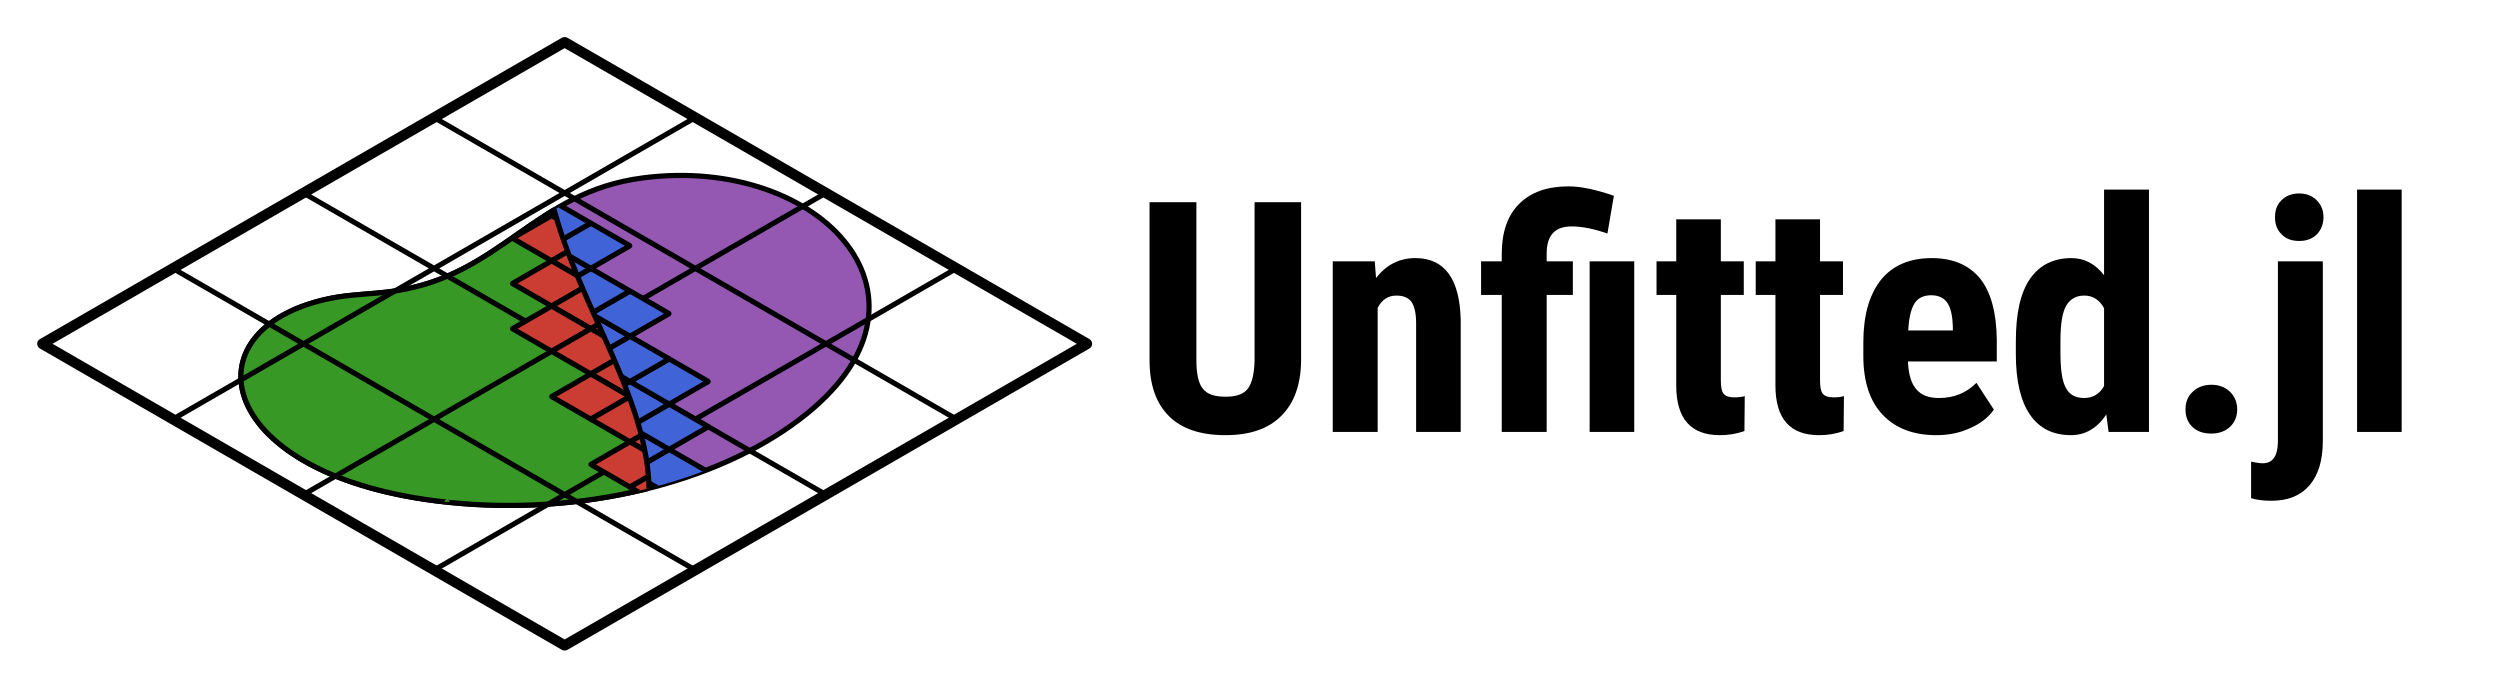
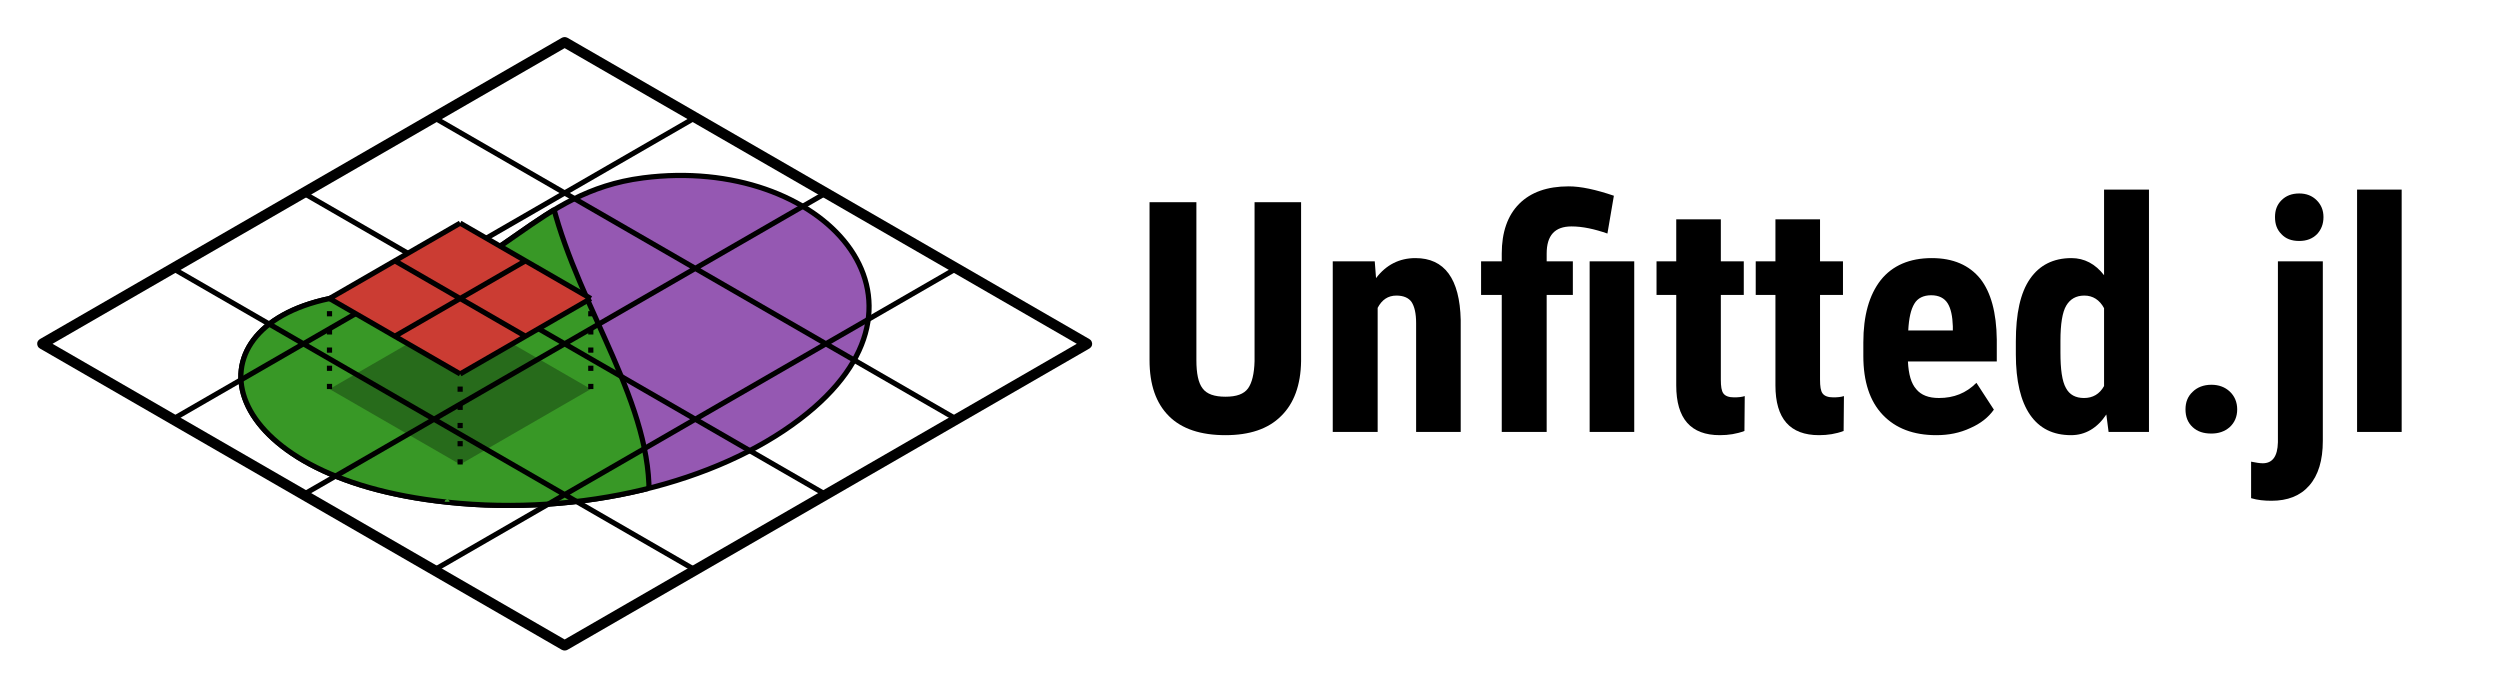
<svg xmlns="http://www.w3.org/2000/svg" xmlns:xlink="http://www.w3.org/1999/xlink" version="1.1" width="191.774pt" height="52.746pt" viewBox="-72 -72 191.774 52.746">
  <defs>
    <path id="g0-46" d="M1.537-1.735C1.537-1.165 1.71-.719 2.082-.372S2.925 .124 3.52 .124C4.065 .124 4.536-.025 4.933-.372C5.304-.719 5.503-1.165 5.503-1.735C5.503-2.28 5.304-2.751 4.933-3.098S4.09-3.619 3.52-3.619C2.925-3.619 2.429-3.421 2.082-3.074C1.71-2.727 1.537-2.28 1.537-1.735Z" />
    <path id="g0-85" d="M12.889-17.624H9.32V-5.428C9.295-4.462 9.122-3.768 8.824-3.346C8.502-2.9 7.932-2.702 7.089-2.702S5.651-2.9 5.329-3.346C5.007-3.768 4.858-4.486 4.858-5.503V-17.624H1.264V-5.503C1.264-3.619 1.76-2.206 2.751-1.215S5.205 .248 7.089 .248C8.923 .248 10.361-.223 11.352-1.215C12.344-2.181 12.864-3.594 12.889-5.428V-17.624Z" />
    <path id="g0-100" d="M.793-6.94V-5.949C.793-3.916 1.165-2.355 1.884-1.314S3.644 .248 5.032 .248C6.122 .248 7.04-.297 7.734-1.339L7.907 0H11.005V-18.59H7.56V-12.022C6.891-12.889 6.048-13.335 5.057-13.335C3.668-13.335 2.603-12.79 1.884-11.749C1.14-10.683 .793-9.072 .793-6.94ZM4.214-6.098V-6.99C4.214-8.279 4.363-9.196 4.66-9.692S5.404-10.46 6.048-10.46S7.213-10.138 7.56-9.493V-3.52C7.213-2.9 6.693-2.603 6.023-2.603C5.379-2.603 4.908-2.851 4.635-3.371C4.338-3.892 4.214-4.809 4.214-6.098Z" />
    <path id="g0-101" d="M6.544 .248C7.486 .248 8.353 .074 9.146-.297C9.94-.644 10.534-1.115 10.956-1.71L9.617-3.768C8.824-2.974 7.882-2.603 6.742-2.603C5.949-2.603 5.379-2.826 5.007-3.272C4.61-3.718 4.412-4.412 4.363-5.404H11.179V-7.089C11.154-9.146 10.733-10.708 9.915-11.749C9.072-12.79 7.833-13.335 6.197-13.335C4.486-13.335 3.173-12.765 2.28-11.65C1.388-10.51 .942-8.923 .942-6.866V-5.825C.942-3.867 1.438-2.355 2.429-1.314S4.784 .248 6.544 .248ZM4.387-7.783C4.437-8.725 4.586-9.394 4.858-9.84C5.106-10.262 5.552-10.485 6.147-10.485S7.163-10.262 7.411-9.865S7.783-8.874 7.808-8.105V-7.783H4.387Z" />
    <path id="g0-106" d="M4.858-13.088H1.413V.793C1.388 1.884 .991 2.404 .248 2.404C.025 2.404-.273 2.355-.644 2.28V5.081C-.149 5.23 .372 5.28 .917 5.28C2.156 5.28 3.123 4.908 3.817 4.115S4.858 2.181 4.858 .694V-13.088ZM1.19-16.483C1.19-15.938 1.339-15.517 1.686-15.17C2.008-14.823 2.454-14.649 3.049-14.649C3.619-14.649 4.065-14.823 4.412-15.17C4.734-15.517 4.908-15.938 4.908-16.483C4.908-17.004 4.734-17.425 4.387-17.772S3.594-18.293 3.049-18.293C2.479-18.293 2.033-18.119 1.686-17.772S1.19-17.004 1.19-16.483Z" />
    <path id="g0-108" d="M4.833 0V-18.59H1.413V0H4.833Z" />
    <path id="g0-110" d="M4.387-13.088H1.165V0H4.61V-9.518C4.933-10.138 5.404-10.46 6.048-10.46C6.593-10.46 6.99-10.287 7.213-9.964C7.436-9.617 7.56-9.097 7.56-8.353V0H10.981V-8.601C10.906-11.749 9.741-13.335 7.51-13.335C6.271-13.335 5.255-12.815 4.486-11.799L4.387-13.088Z" />
    <path id="g0-116" d="M5.23-16.31H1.809V-13.088H.297V-10.51H1.809V-3.569C1.809-1.016 2.925 .248 5.156 .248C5.825 .248 6.445 .149 7.04-.074L7.064-2.751C6.841-2.677 6.569-2.652 6.246-2.652C5.85-2.652 5.577-2.751 5.428-2.95S5.23-3.495 5.23-4.016V-10.51H6.99V-13.088H5.23V-16.31Z" />
    <path id="g0-128" d="M1.933 0H5.379V-10.51H7.387V-13.088H5.379V-13.682C5.379-15.071 5.998-15.765 7.287-15.765C8.13-15.765 9.047-15.566 10.039-15.219L10.534-18.119C9.146-18.59 8.006-18.838 7.064-18.838C5.428-18.838 4.164-18.392 3.272-17.5S1.933-15.318 1.933-13.682V-13.088H.347V-10.51H1.933V0ZM12.096 0V-13.088H8.675V0H12.096Z" />
  </defs>
  <g id="page1">
    <g stroke-miterlimit="10" transform="translate(-28.68497,-45.62727)scale(0.996264,-0.996264)">
      <g fill="#000" stroke="#000">
        <g stroke-width="0.4">
          <g fill="#000" stroke="#000">
            <g stroke-width="0.8">
              <path d="M-.025-23.212L-40.208-.014C-40.221-.006-40.221 .006-40.208 .014L-.025 23.212C-.011 23.22 .011 23.22 .025 23.212L40.208 .014C40.221 .006 40.221-.006 40.208-.014L.025-23.212C.011-23.22-.011-23.22-.025-23.212ZM0 23.226" fill="none" />
            </g>
          </g>
          <g fill="#000" stroke="#000">
            <g fill="#9558b2">
              <path d="M-9.024-12.197C1.311-13.298 11.707-10.671 18.081-5.824C18.094-5.814 18.114-5.799 18.127-5.789C30.171 3.37 19.828 14.541 6.063 12.778C6.048 12.776 6.022 12.772 6.007 12.77C-2.295 11.707-4.872 5.302-13.047 4.069C-13.062 4.066-13.088 4.063-13.103 4.06C-14.733 3.814-16.492 3.823-18.077 3.49C-18.092 3.487-18.117 3.481-18.132 3.478C-29.335 1.124-26.939-10.289-9.08-12.191C-9.065-12.193-9.052-12.181-9.052-12.165C-9.052-12.181-9.04-12.195-9.024-12.197Z" />
            </g>
          </g>
          <clipPath id="pgfcp1">
            <path d="M.022-23.208C18.071-8.328-8.154 5.658-.012 23.201C-.005 23.215-.011 23.22-.025 23.212L-40.208 .014C-40.221 .006-40.221-.006-40.208-.014L-.025-23.212C-.011-23.22 .01-23.218 .022-23.208Z" />
          </clipPath>
          <g clip-path="url(#pgfcp1)">
            <g fill="#000" stroke="#000">
              <g fill="#389826">
                <path d="M-9.024-12.197C1.311-13.298 11.707-10.671 18.081-5.824C18.094-5.814 18.114-5.799 18.127-5.789C30.171 3.37 19.828 14.541 6.063 12.778C6.048 12.776 6.022 12.772 6.007 12.77C-2.295 11.707-4.872 5.302-13.047 4.069C-13.062 4.066-13.088 4.063-13.103 4.06C-14.733 3.814-16.492 3.823-18.077 3.49C-18.092 3.487-18.117 3.481-18.132 3.478C-29.335 1.124-26.939-10.289-9.08-12.191C-9.065-12.193-9.052-12.181-9.052-12.165C-9.052-12.181-9.04-12.195-9.024-12.197Z" />
              </g>
            </g>
          </g>
          <g fill="#000" stroke="#000">
            <path d="M-0-23.226L40.232 0M-10.058-17.42L30.174 5.807M-20.116-11.613L20.116 11.613M-30.174-5.807L10.058 17.42M-40.232 0L0 23.226M0-23.226L-40.232 0M10.058-17.42L-30.174 5.807M20.116-11.613L-20.116 11.613M30.174-5.807L-10.058 17.42M40.232 0L-0 23.226M0 23.226" fill="none" />
          </g>
          <clipPath id="pgfcp2">
-             <path d="M.022-23.208C18.071-8.328-8.154 5.658-.012 23.201C-.005 23.215-.011 23.22-.025 23.212L-40.208 .014C-40.221 .006-40.221-.006-40.208-.014L-.025-23.212C-.011-23.22 .01-23.218 .022-23.208Z" />
+             <path d="M-9.024-12.197C1.311-13.298 11.707-10.671 18.081-5.824C18.094-5.814 18.114-5.799 18.127-5.789C30.171 3.37 19.828 14.541 6.063 12.778C6.048 12.776 6.022 12.772 6.007 12.77C-2.295 11.707-4.872 5.302-13.047 4.069C-13.062 4.066-13.088 4.063-13.103 4.06C-14.733 3.814-16.492 3.823-18.077 3.49C-18.092 3.487-18.117 3.481-18.132 3.478C-29.335 1.124-26.939-10.289-9.08-12.191C-9.065-12.193-9.052-12.181-9.052-12.165C-9.052-12.181-9.04-12.195-9.024-12.197Z" />
          </clipPath>
          <g clip-path="url(#pgfcp2)">
-             <clipPath id="pgfcp3">
-               <path d="M-9.024-12.197C1.311-13.298 11.707-10.671 18.081-5.824C18.094-5.814 18.114-5.799 18.127-5.789C30.171 3.37 19.828 14.541 6.063 12.778C6.048 12.776 6.022 12.772 6.007 12.77C-2.295 11.707-4.872 5.302-13.047 4.069C-13.062 4.066-13.088 4.063-13.103 4.06C-14.733 3.814-16.492 3.823-18.077 3.49C-18.092 3.487-18.117 3.481-18.132 3.478C-29.335 1.124-26.939-10.289-9.08-12.191C-9.065-12.193-9.052-12.181-9.052-12.165C-9.052-12.181-9.04-12.195-9.024-12.197Z" />
-             </clipPath>
-             <g clip-path="url(#pgfcp3)">
-               <g fill="#000" stroke="#000">
-                 <g fill="#cb3c33">
-                   <path d="M-1.03 6.401L-3.999 8.115C-4.012 8.123-4.012 8.136-3.999 8.143L-1.03 9.857C-1.017 9.865-.995 9.865-.981 9.857L1.987 8.143C2 8.136 2 8.123 1.987 8.115L-.981 6.401C-.995 6.394-1.017 6.394-1.03 6.401ZM-1.006 9.871" />
-                 </g>
-               </g>
-               <g fill="#000" stroke="#000">
-                 <g fill="#cb3c33">
-                   <path d="M1.987 4.659L-.981 6.373C-.995 6.381-.995 6.393-.981 6.401L1.987 8.115C2.001 8.123 2.023 8.123 2.036 8.115L5.004 6.401C5.018 6.393 5.018 6.381 5.004 6.373L2.036 4.659C2.023 4.652 2.001 4.652 1.987 4.659ZM2.012 8.129" />
-                 </g>
-               </g>
-               <g fill="#000" stroke="#000">
-                 <g fill="#cb3c33">
-                   <path d="M-1.03 2.917L-3.998 4.631C-4.012 4.639-4.012 4.652-3.998 4.659L-1.03 6.373C-1.017 6.381-.995 6.381-.981 6.373L1.987 4.659C2.001 4.652 2.001 4.639 1.987 4.631L-.981 2.917C-.995 2.91-1.017 2.91-1.03 2.917ZM-1.006 6.387" />
-                 </g>
-               </g>
-               <g fill="#000" stroke="#000">
-                 <g fill="#cb3c33">
-                   <path d="M1.987 1.176L-.981 2.889C-.995 2.897-.995 2.91-.981 2.917L1.987 4.631C2.001 4.639 2.023 4.639 2.036 4.631L5.004 2.917C5.018 2.91 5.018 2.897 5.004 2.889L2.036 1.176C2.023 1.168 2.001 1.168 1.987 1.176ZM2.012 4.645" />
-                 </g>
-               </g>
-               <g fill="#000" stroke="#000">
-                 <g fill="#cb3c33">
-                   <path d="M5.004-.566L2.036 1.147C2.023 1.155 2.023 1.168 2.036 1.176L5.004 2.889C5.018 2.897 5.04 2.897 5.054 2.889L8.022 1.176C8.035 1.168 8.035 1.155 8.022 1.147L5.054-.566C5.04-.574 5.018-.574 5.004-.566ZM5.029 2.903" />
-                 </g>
-               </g>
-               <g fill="#000" stroke="#000">
-                 <g fill="#cb3c33">
-                   <path d="M-1.03-.566L-3.999 1.147C-4.012 1.155-4.012 1.168-3.999 1.175L-1.03 2.889C-1.017 2.897-.995 2.897-.981 2.889L1.987 1.175C2 1.168 2 1.155 1.987 1.147L-.981-.566C-.995-.574-1.017-.574-1.03-.566ZM-1.006 2.903" />
-                 </g>
-               </g>
-               <g fill="#000" stroke="#000">
-                 <g fill="#cb3c33">
-                   <path d="M1.987-2.308L-.981-.595C-.995-.587-.995-.574-.981-.566L1.987 1.147C2 1.155 2.022 1.155 2.036 1.147L5.004-.566C5.018-.574 5.018-.587 5.004-.595L2.036-2.308C2.022-2.316 2-2.316 1.987-2.308ZM2.011 1.161" />
-                 </g>
-               </g>
-               <g fill="#000" stroke="#000">
-                 <g fill="#cb3c33">
-                   <path d="M5.004-4.05L2.036-2.337C2.023-2.329 2.023-2.316 2.036-2.309L5.004-.595C5.018-.587 5.04-.587 5.054-.595L8.022-2.309C8.035-2.316 8.035-2.329 8.022-2.337L5.054-4.05C5.04-4.058 5.018-4.058 5.004-4.05ZM5.029-.581" />
-                 </g>
-               </g>
-               <g fill="#000" stroke="#000">
-                 <g fill="#cb3c33">
-                   <path d="M1.987-5.792L-.981-4.079C-.995-4.071-.995-4.058-.981-4.05L1.987-2.337C2.001-2.329 2.023-2.329 2.036-2.337L5.004-4.05C5.018-4.058 5.018-4.071 5.004-4.079L2.036-5.792C2.023-5.8 2.001-5.8 1.987-5.792ZM2.012-2.323" />
-                 </g>
-               </g>
-               <g fill="#000" stroke="#000">
-                 <g fill="#cb3c33">
-                   <path d="M5.004-7.534L2.036-5.821C2.023-5.813 2.023-5.8 2.036-5.792L5.004-4.079C5.018-4.071 5.04-4.071 5.054-4.079L8.022-5.792C8.035-5.8 8.035-5.813 8.022-5.821L5.054-7.534C5.04-7.542 5.018-7.542 5.004-7.534ZM5.029-4.065" />
-                 </g>
-               </g>
-               <g fill="#000" stroke="#000">
-                 <g fill="#cb3c33">
-                   <path d="M8.022-9.276L5.054-7.563C5.04-7.555 5.04-7.542 5.054-7.534L8.022-5.821C8.036-5.813 8.058-5.813 8.071-5.821L11.039-7.534C11.053-7.542 11.053-7.555 11.039-7.563L8.071-9.276C8.058-9.284 8.036-9.284 8.022-9.276ZM8.047-5.807" />
-                 </g>
-               </g>
-               <g fill="#000" stroke="#000">
-                 <g fill="#cb3c33">
-                   <path d="M5.004-11.018L2.036-9.305C2.023-9.297 2.023-9.284 2.036-9.277L5.004-7.563C5.018-7.555 5.04-7.555 5.054-7.563L8.022-9.277C8.035-9.284 8.035-9.297 8.022-9.305L5.054-11.018C5.04-11.026 5.018-11.026 5.004-11.018ZM5.029-7.549" />
-                 </g>
-               </g>
-               <g fill="#000" stroke="#000">
-                 <g fill="#cb3c33">
-                   <path d="M8.022-12.76L5.054-11.047C5.04-11.039 5.04-11.026 5.054-11.018L8.022-9.305C8.035-9.297 8.057-9.297 8.071-9.305L11.039-11.018C11.053-11.026 11.053-11.039 11.039-11.047L8.071-12.76C8.057-12.768 8.035-12.768 8.022-12.76ZM8.046-9.291" />
-                 </g>
-               </g>
-             </g>
-           </g>
-           <clipPath id="pgfcp4">
-             <path d="M.022-23.208C18.071-8.328-8.154 5.658-.012 23.201C-.005 23.215 .011 23.22 .025 23.212L40.208 .014C40.221 .006 40.221-.006 40.208-.014L.025-23.212C.011-23.22 .01-23.218 .022-23.208Z" />
-           </clipPath>
-           <g clip-path="url(#pgfcp4)">
-             <clipPath id="pgfcp5">
-               <path d="M-9.024-12.197C1.311-13.298 11.707-10.671 18.081-5.824C18.094-5.814 18.114-5.799 18.127-5.789C30.171 3.37 19.828 14.541 6.063 12.778C6.048 12.776 6.022 12.772 6.007 12.77C-2.295 11.707-4.872 5.302-13.047 4.069C-13.062 4.066-13.088 4.063-13.103 4.06C-14.733 3.814-16.492 3.823-18.077 3.49C-18.092 3.487-18.117 3.481-18.132 3.478C-29.335 1.124-26.939-10.289-9.08-12.191C-9.065-12.193-9.052-12.181-9.052-12.165C-9.052-12.181-9.04-12.195-9.024-12.197Z" />
-             </clipPath>
-             <g clip-path="url(#pgfcp5)">
-               <g fill="#000" stroke="#000">
-                 <g fill="#4063d8">
-                   <path d="M8.022-11.599L5.054-9.885C5.04-9.878 5.04-9.865 5.054-9.857L8.022-8.144C8.035-8.136 8.057-8.136 8.071-8.144L11.039-9.857C11.053-9.865 11.053-9.878 11.039-9.885L8.071-11.599C8.057-11.607 8.035-11.607 8.022-11.599ZM8.046-8.129" />
-                 </g>
-               </g>
-               <g fill="#000" stroke="#000">
-                 <g fill="#4063d8">
-                   <path d="M5.004-9.857L2.036-8.144C2.023-8.136 2.023-8.123 2.036-8.115L5.004-6.402C5.018-6.394 5.04-6.394 5.054-6.402L8.022-8.115C8.035-8.123 8.035-8.136 8.022-8.144L5.054-9.857C5.04-9.865 5.018-9.865 5.004-9.857ZM5.029-6.387" />
-                 </g>
-               </g>
-               <g fill="#000" stroke="#000">
-                 <g fill="#4063d8">
-                   <path d="M8.022-8.115L5.054-6.401C5.04-6.394 5.04-6.381 5.054-6.373L8.022-4.66C8.036-4.652 8.058-4.652 8.071-4.66L11.039-6.373C11.053-6.381 11.053-6.394 11.039-6.401L8.071-8.115C8.058-8.123 8.036-8.123 8.022-8.115ZM8.047-4.645" />
-                 </g>
-               </g>
-               <g fill="#000" stroke="#000">
-                 <g fill="#4063d8">
-                   <path d="M5.004-6.373L2.036-4.659C2.023-4.652 2.023-4.639 2.036-4.631L5.004-2.917C5.018-2.91 5.04-2.91 5.054-2.917L8.022-4.631C8.035-4.639 8.035-4.652 8.022-4.659L5.054-6.373C5.04-6.381 5.018-6.381 5.004-6.373ZM5.029-2.903" />
-                 </g>
-               </g>
-               <g fill="#000" stroke="#000">
-                 <g fill="#4063d8">
-                   <path d="M8.022-4.631L5.054-2.917C5.04-2.91 5.04-2.897 5.054-2.889L8.022-1.176C8.035-1.168 8.057-1.168 8.071-1.176L11.039-2.889C11.053-2.897 11.053-2.91 11.039-2.918L8.071-4.631C8.057-4.639 8.035-4.639 8.022-4.631ZM8.046-1.161" />
-                 </g>
-               </g>
-               <g fill="#000" stroke="#000">
-                 <g fill="#4063d8">
-                   <path d="M5.004-2.889L2.036-1.176C2.023-1.168 2.023-1.155 2.036-1.147L5.004 .566C5.018 .574 5.04 .574 5.054 .566L8.022-1.147C8.035-1.155 8.035-1.168 8.022-1.176L5.054-2.889C5.04-2.897 5.018-2.897 5.004-2.889ZM5.029 .581" />
-                 </g>
-               </g>
-               <g fill="#000" stroke="#000">
-                 <g fill="#4063d8">
-                   <path d="M1.987-1.147L-.981 .566C-.995 .574-.995 .587-.981 .595L1.987 2.308C2.001 2.316 2.023 2.316 2.036 2.308L5.004 .595C5.018 .587 5.018 .574 5.004 .566L2.036-1.147C2.023-1.155 2.001-1.155 1.987-1.147ZM2.012 2.322" />
-                 </g>
-               </g>
-               <g fill="#000" stroke="#000">
-                 <g fill="#4063d8">
-                   <path d="M5.004 .595L2.036 2.308C2.023 2.316 2.023 2.329 2.036 2.337L5.004 4.05C5.018 4.058 5.04 4.058 5.054 4.05L8.022 2.337C8.035 2.329 8.035 2.316 8.022 2.308L5.054 .595C5.04 .587 5.018 .587 5.004 .595ZM5.029 4.064" />
-                 </g>
-               </g>
-               <g fill="#000" stroke="#000">
-                 <g fill="#4063d8">
-                   <path d="M1.987 2.337L-.981 4.05C-.995 4.058-.995 4.071-.981 4.079L1.987 5.792C2 5.8 2.022 5.8 2.036 5.792L5.004 4.079C5.018 4.071 5.018 4.058 5.004 4.05L2.036 2.337C2.022 2.329 2 2.329 1.987 2.337ZM2.011 5.806" />
-                 </g>
-               </g>
-               <g fill="#000" stroke="#000">
-                 <g fill="#4063d8">
-                   <path d="M-1.03 4.079L-3.999 5.792C-4.012 5.8-4.012 5.813-3.999 5.821L-1.03 7.534C-1.017 7.542-.995 7.542-.981 7.534L1.987 5.821C2 5.813 2 5.8 1.987 5.792L-.981 4.079C-.995 4.071-1.017 4.071-1.03 4.079ZM-1.006 7.548" />
-                 </g>
-               </g>
-               <g fill="#000" stroke="#000">
-                 <g fill="#4063d8">
-                   <path d="M1.987 5.821L-.981 7.534C-.995 7.542-.995 7.555-.981 7.563L1.987 9.276C2.001 9.284 2.023 9.284 2.036 9.276L5.004 7.563C5.018 7.555 5.018 7.542 5.004 7.534L2.036 5.821C2.023 5.813 2.001 5.813 1.987 5.821ZM2.012 9.29" />
-                 </g>
-               </g>
-               <g fill="#000" stroke="#000">
-                 <g fill="#4063d8">
-                   <path d="M-1.03 7.563L-3.999 9.276C-4.012 9.284-4.012 9.297-3.999 9.305L-1.03 11.018C-1.017 11.026-.995 11.026-.981 11.018L1.987 9.305C2 9.297 2 9.284 1.987 9.276L-.981 7.563C-.995 7.555-1.017 7.555-1.03 7.563ZM-1.006 11.032" />
-                 </g>
-               </g>
-             </g>
-           </g>
-           <clipPath id="pgfcp6">
-             <path d="M-9.024-12.197C1.311-13.298 11.707-10.671 18.081-5.824C18.094-5.814 18.114-5.799 18.127-5.789C30.171 3.37 19.828 14.541 6.063 12.778C6.048 12.776 6.022 12.772 6.007 12.77C-2.295 11.707-4.872 5.302-13.047 4.069C-13.062 4.066-13.088 4.063-13.103 4.06C-14.733 3.814-16.492 3.823-18.077 3.49C-18.092 3.487-18.117 3.481-18.132 3.478C-29.335 1.124-26.939-10.289-9.08-12.191C-9.065-12.193-9.052-12.181-9.052-12.165C-9.052-12.181-9.04-12.195-9.024-12.197Z" />
-           </clipPath>
-           <g clip-path="url(#pgfcp6)">
            <g fill="#000" stroke="#000">
              <path d="M0-23.226C18.071-8.328-8.154 5.658 0 23.226" fill="none" />
            </g>
          </g>
          <g transform="translate(43.76518,-6.78601)">
            <g stroke="none" transform="scale(-1.00375,1.00375)translate(-28.68497,-45.62727)scale(-1,-1)">
              <g fill="#000">
                <g stroke="none">
                  <use x="-28.685" y="-45.627" xlink:href="#g0-85" />
                  <use x="-14.532" y="-45.627" xlink:href="#g0-110" />
                  <use x="-2.336" y="-45.627" xlink:href="#g0-128" />
                  <use x="11.173" y="-45.627" xlink:href="#g0-116" />
                  <use x="18.782" y="-45.627" xlink:href="#g0-116" />
                  <use x="26.392" y="-45.627" xlink:href="#g0-101" />
                  <use x="38.24" y="-45.627" xlink:href="#g0-100" />
                  <use x="50.51" y="-45.627" xlink:href="#g0-46" />
                  <use x="57.723" y="-45.627" xlink:href="#g0-106" />
                  <use x="63.796" y="-45.627" xlink:href="#g0-108" />
                </g>
              </g>
            </g>
          </g>
+           <g fill="#000" stroke="#000">
+             <g stroke-opacity="0.3">
+               <g fill-opacity="0.3">
+                 <path d="M-8.071-9.276L-18.08-3.498C-18.094-3.49-18.094-3.478-18.08-3.47L-8.071 2.308C-8.058 2.316-8.036 2.316-8.022 2.308L1.987-3.47C2-3.478 2-3.49 1.987-3.498L-8.022-9.276C-8.036-9.284-8.058-9.284-8.071-9.276ZM-8.047 2.323" stroke="none" />
+               </g>
+             </g>
+           </g>
+           <g fill="#000" stroke="#000">
+             <g stroke-dasharray="0.4,1.0" stroke-dashoffset="0.0">
+               <path d="M-8.048-9.292V-2.323" fill="none" />
+             </g>
+           </g>
+           <g fill="#000" stroke="#000">
+             <g stroke-dasharray="0.4,1.0" stroke-dashoffset="0.0">
+               <path d="M-18.107-3.485V3.485" fill="none" />
+             </g>
+           </g>
+           <g fill="#000" stroke="#000">
+             <g stroke-dasharray="0.4,1.0" stroke-dashoffset="0.0">
+               <path d="M2.012-3.485V3.485" fill="none" />
+             </g>
+           </g>
+           <g fill="#000" stroke="#000">
+             <g stroke-dasharray="0.4,1.0" stroke-dashoffset="0.0">
+               <path d="M-8.048 2.323V9.292" fill="none" />
+             </g>
+           </g>
+           <g fill="#cb3c33" stroke="#cb3c33">
+             <path d="M-8.071-2.307L-18.08 3.471C-18.094 3.479-18.094 3.492-18.08 3.499L-8.071 9.278C-8.058 9.286-8.036 9.286-8.022 9.278L1.987 3.499C2 3.492 2 3.479 1.987 3.471L-8.022-2.307C-8.036-2.315-8.058-2.315-8.071-2.307ZM-8.047 9.292" stroke="none" />
+           </g>
+           <g fill="#000" stroke="#000">
+             <path d="M-8.047-2.321L2.011 3.485M-13.076 .582L-3.018 6.389M-18.105 3.485L-8.047 9.292M-8.047-2.321L-18.105 3.485M-3.018 .582L-13.076 6.389M2.011 3.485L-8.047 9.292M-8.047 9.292" fill="none" />
+           </g>
        </g>
      </g>
    </g>
  </g>
</svg>
